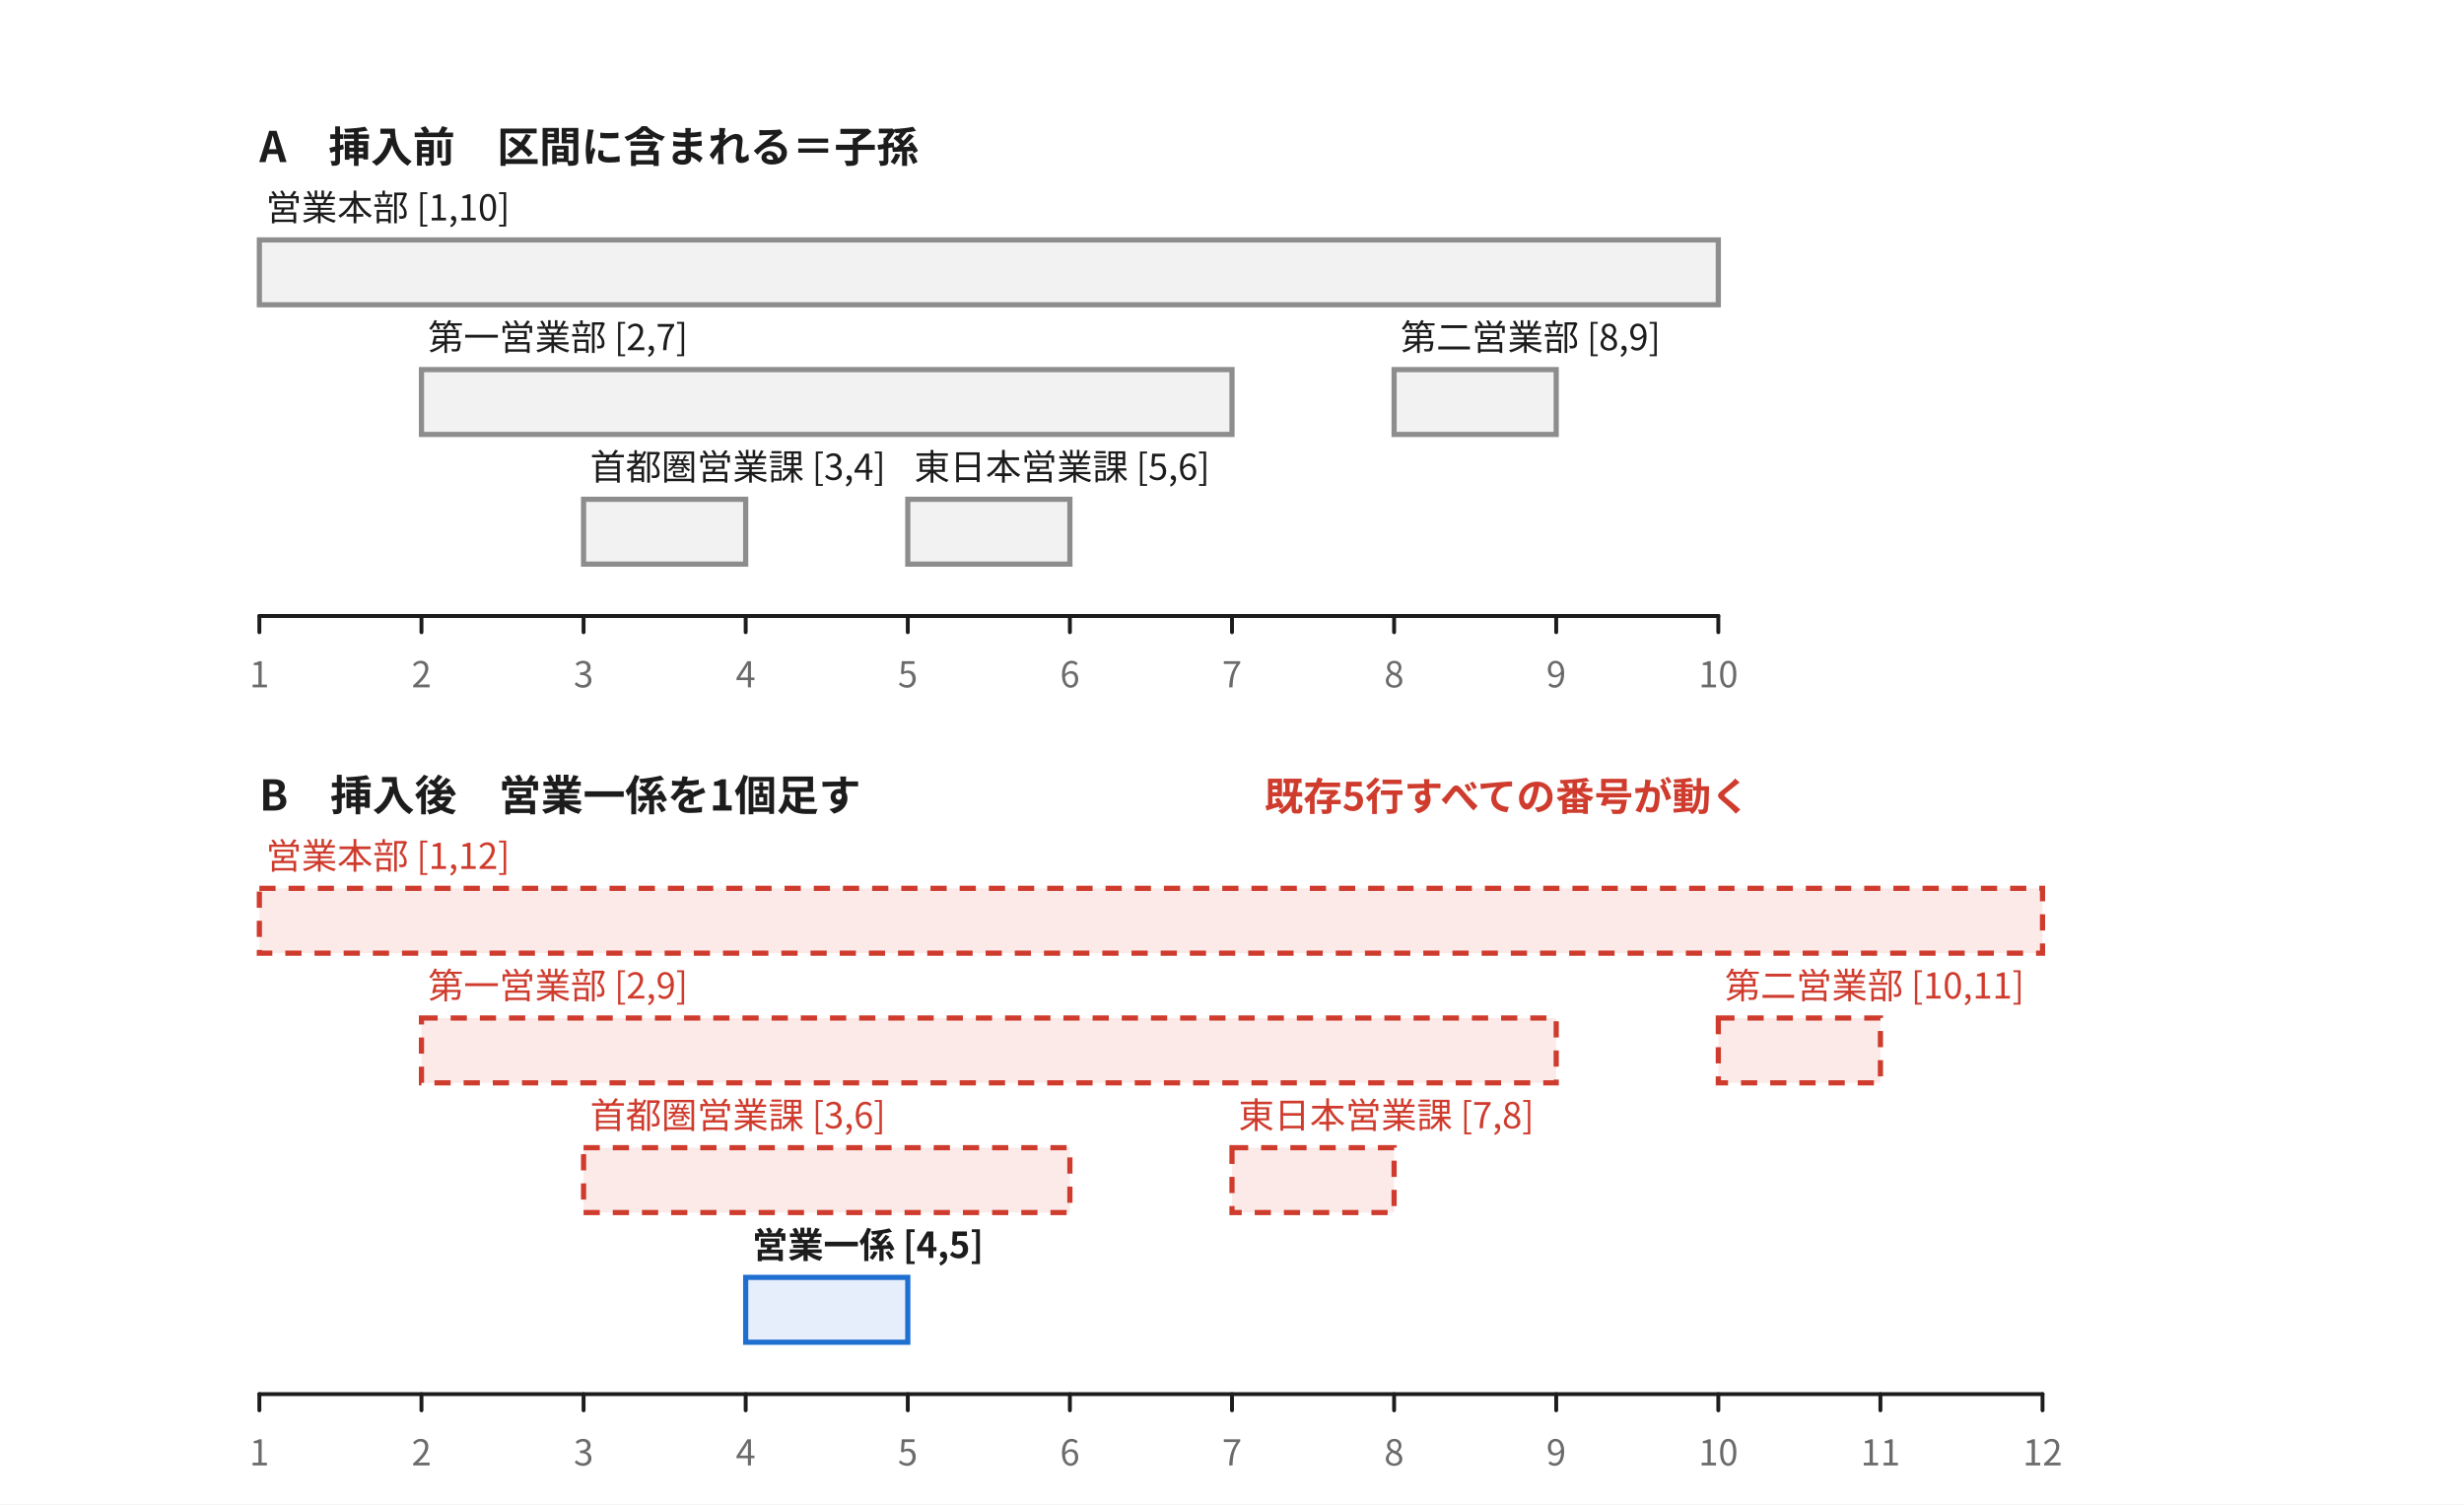
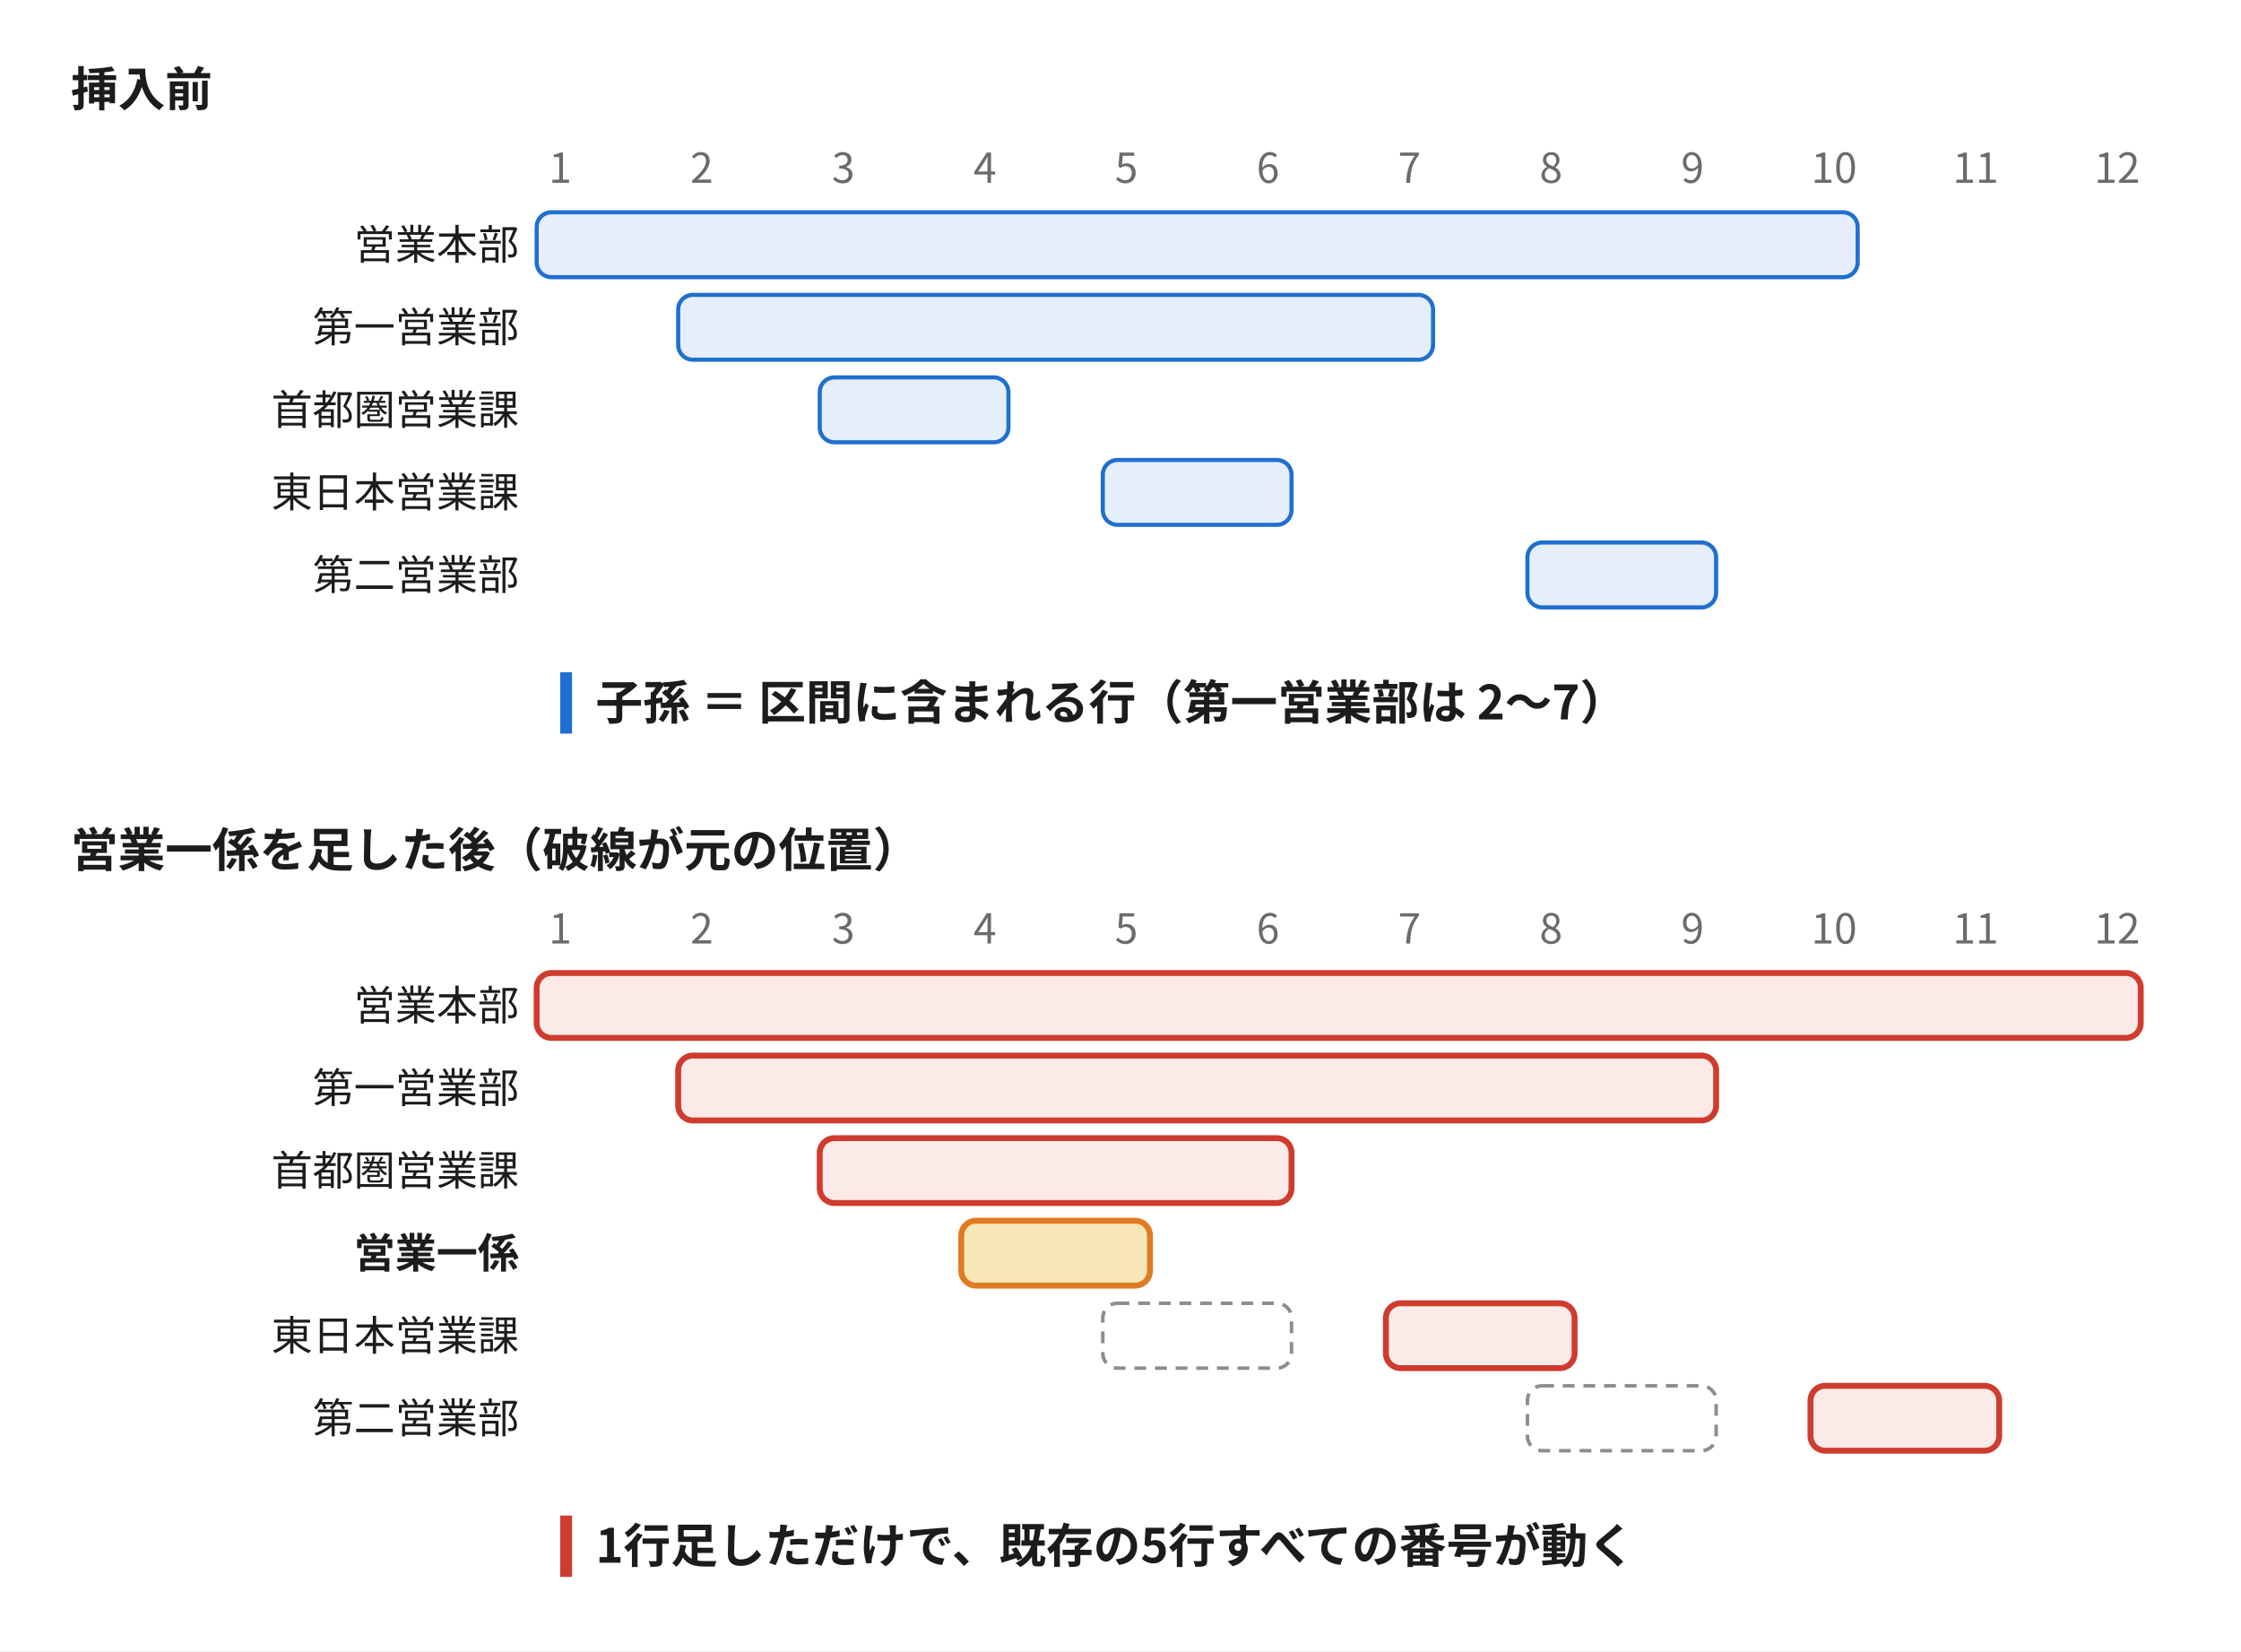
- <svg xmlns="http://www.w3.org/2000/svg" viewBox="0 0 760 464" role="img" aria-labelledby="title desc">
-   <rect x="0" y="0" width="760" height="464" fill="#ffffff" />
-   <text x="80" y="50" font-family="Noto Sans CJK JP, Hiragino Sans, Noto Sans JP, Yu Gothic, sans-serif" font-size="13" fill="#1c1c1c" text-anchor="start" font-weight="700">A　挿入前　区間に含まれる＝子孫</text>
-   <text x="82.0" y="68" font-family="Noto Sans CJK JP, Hiragino Sans, Noto Sans JP, Yu Gothic, sans-serif" font-size="11" fill="#1c1c1c" text-anchor="start" font-weight="400">営業本部 [1,10]</text>
-   <rect x="80.0" y="74" width="450.0" height="20" rx="0" fill="#f2f2f2" stroke="#8d8d8d" stroke-width="1.6" opacity="1" />
-   <text x="132.0" y="108" font-family="Noto Sans CJK JP, Hiragino Sans, Noto Sans JP, Yu Gothic, sans-serif" font-size="11" fill="#1c1c1c" text-anchor="start" font-weight="400">第一営業部 [2,7]</text>
-   <rect x="130.0" y="114" width="250.0" height="20" rx="0" fill="#f2f2f2" stroke="#8d8d8d" stroke-width="1.6" opacity="1" />
-   <text x="432.0" y="108" font-family="Noto Sans CJK JP, Hiragino Sans, Noto Sans JP, Yu Gothic, sans-serif" font-size="11" fill="#1c1c1c" text-anchor="start" font-weight="400">第二営業部 [8,9]</text>
-   <rect x="430.0" y="114" width="50.0" height="20" rx="0" fill="#f2f2f2" stroke="#8d8d8d" stroke-width="1.6" opacity="1" />
-   <text x="182.0" y="148" font-family="Noto Sans CJK JP, Hiragino Sans, Noto Sans JP, Yu Gothic, sans-serif" font-size="11" fill="#1c1c1c" text-anchor="start" font-weight="400">首都圏営業課 [3,4]</text>
-   <rect x="180.0" y="154" width="50.0" height="20" rx="0" fill="#f2f2f2" stroke="#8d8d8d" stroke-width="1.6" opacity="1" />
-   <text x="282.0" y="148" font-family="Noto Sans CJK JP, Hiragino Sans, Noto Sans JP, Yu Gothic, sans-serif" font-size="11" fill="#1c1c1c" text-anchor="start" font-weight="400">東日本営業課 [5,6]</text>
-   <rect x="280.0" y="154" width="50.0" height="20" rx="0" fill="#f2f2f2" stroke="#8d8d8d" stroke-width="1.6" opacity="1" />
-   <line x1="80.0" y1="190" x2="530.0" y2="190" stroke="#1c1c1c" stroke-width="1.2" stroke-linecap="round" opacity="1" />
-   <line x1="80.0" y1="190" x2="80.0" y2="195" stroke="#1c1c1c" stroke-width="1.2" stroke-linecap="round" opacity="1" />
-   <text x="80.0" y="212" font-family="Noto Sans CJK JP, Hiragino Sans, Noto Sans JP, Yu Gothic, sans-serif" font-size="11" fill="#6b6b6b" text-anchor="middle" font-weight="400">1</text>
-   <line x1="130.0" y1="190" x2="130.0" y2="195" stroke="#1c1c1c" stroke-width="1.2" stroke-linecap="round" opacity="1" />
-   <text x="130.0" y="212" font-family="Noto Sans CJK JP, Hiragino Sans, Noto Sans JP, Yu Gothic, sans-serif" font-size="11" fill="#6b6b6b" text-anchor="middle" font-weight="400">2</text>
-   <line x1="180.0" y1="190" x2="180.0" y2="195" stroke="#1c1c1c" stroke-width="1.2" stroke-linecap="round" opacity="1" />
-   <text x="180.0" y="212" font-family="Noto Sans CJK JP, Hiragino Sans, Noto Sans JP, Yu Gothic, sans-serif" font-size="11" fill="#6b6b6b" text-anchor="middle" font-weight="400">3</text>
-   <line x1="230.0" y1="190" x2="230.0" y2="195" stroke="#1c1c1c" stroke-width="1.2" stroke-linecap="round" opacity="1" />
-   <text x="230.0" y="212" font-family="Noto Sans CJK JP, Hiragino Sans, Noto Sans JP, Yu Gothic, sans-serif" font-size="11" fill="#6b6b6b" text-anchor="middle" font-weight="400">4</text>
-   <line x1="280.0" y1="190" x2="280.0" y2="195" stroke="#1c1c1c" stroke-width="1.2" stroke-linecap="round" opacity="1" />
-   <text x="280.0" y="212" font-family="Noto Sans CJK JP, Hiragino Sans, Noto Sans JP, Yu Gothic, sans-serif" font-size="11" fill="#6b6b6b" text-anchor="middle" font-weight="400">5</text>
-   <line x1="330.0" y1="190" x2="330.0" y2="195" stroke="#1c1c1c" stroke-width="1.2" stroke-linecap="round" opacity="1" />
-   <text x="330.0" y="212" font-family="Noto Sans CJK JP, Hiragino Sans, Noto Sans JP, Yu Gothic, sans-serif" font-size="11" fill="#6b6b6b" text-anchor="middle" font-weight="400">6</text>
-   <line x1="380.0" y1="190" x2="380.0" y2="195" stroke="#1c1c1c" stroke-width="1.2" stroke-linecap="round" opacity="1" />
-   <text x="380.0" y="212" font-family="Noto Sans CJK JP, Hiragino Sans, Noto Sans JP, Yu Gothic, sans-serif" font-size="11" fill="#6b6b6b" text-anchor="middle" font-weight="400">7</text>
-   <line x1="430.0" y1="190" x2="430.0" y2="195" stroke="#1c1c1c" stroke-width="1.2" stroke-linecap="round" opacity="1" />
-   <text x="430.0" y="212" font-family="Noto Sans CJK JP, Hiragino Sans, Noto Sans JP, Yu Gothic, sans-serif" font-size="11" fill="#6b6b6b" text-anchor="middle" font-weight="400">8</text>
-   <line x1="480.0" y1="190" x2="480.0" y2="195" stroke="#1c1c1c" stroke-width="1.2" stroke-linecap="round" opacity="1" />
-   <text x="480.0" y="212" font-family="Noto Sans CJK JP, Hiragino Sans, Noto Sans JP, Yu Gothic, sans-serif" font-size="11" fill="#6b6b6b" text-anchor="middle" font-weight="400">9</text>
-   <line x1="530.0" y1="190" x2="530.0" y2="195" stroke="#1c1c1c" stroke-width="1.2" stroke-linecap="round" opacity="1" />
-   <text x="530.0" y="212" font-family="Noto Sans CJK JP, Hiragino Sans, Noto Sans JP, Yu Gothic, sans-serif" font-size="11" fill="#6b6b6b" text-anchor="middle" font-weight="400">10</text>
-   <text x="80" y="250" font-family="Noto Sans CJK JP, Hiragino Sans, Noto Sans JP, Yu Gothic, sans-serif" font-size="13" fill="#1c1c1c" text-anchor="start" font-weight="700">B　挿入後　営業一係を1個足す</text>
-   <text x="390" y="250" font-family="Noto Sans CJK JP, Hiragino Sans, Noto Sans JP, Yu Gothic, sans-serif" font-size="12" fill="#cf3b2d" text-anchor="start" font-weight="700">既存5行すべての番号が動く</text>
-   <text x="82.0" y="268" font-family="Noto Sans CJK JP, Hiragino Sans, Noto Sans JP, Yu Gothic, sans-serif" font-size="11" fill="#cf3b2d" text-anchor="start" font-weight="400">営業本部 [1,12]</text>
-   <rect x="80.0" y="274" width="550.0" height="20" rx="0" fill="#fbeae8" stroke="#cf3b2d" stroke-width="1.6" opacity="1" stroke-dasharray="5 4" />
-   <text x="132.0" y="308" font-family="Noto Sans CJK JP, Hiragino Sans, Noto Sans JP, Yu Gothic, sans-serif" font-size="11" fill="#cf3b2d" text-anchor="start" font-weight="400">第一営業部 [2,9]</text>
-   <rect x="130.0" y="314" width="350.0" height="20" rx="0" fill="#fbeae8" stroke="#cf3b2d" stroke-width="1.6" opacity="1" stroke-dasharray="5 4" />
-   <text x="532.0" y="308" font-family="Noto Sans CJK JP, Hiragino Sans, Noto Sans JP, Yu Gothic, sans-serif" font-size="11" fill="#cf3b2d" text-anchor="start" font-weight="400">第二営業部 [10,11]</text>
-   <rect x="530.0" y="314" width="50.0" height="20" rx="0" fill="#fbeae8" stroke="#cf3b2d" stroke-width="1.6" opacity="1" stroke-dasharray="5 4" />
-   <text x="182.0" y="348" font-family="Noto Sans CJK JP, Hiragino Sans, Noto Sans JP, Yu Gothic, sans-serif" font-size="11" fill="#cf3b2d" text-anchor="start" font-weight="400">首都圏営業課 [3,6]</text>
-   <rect x="180.0" y="354" width="150.0" height="20" rx="0" fill="#fbeae8" stroke="#cf3b2d" stroke-width="1.6" opacity="1" stroke-dasharray="5 4" />
-   <text x="382.0" y="348" font-family="Noto Sans CJK JP, Hiragino Sans, Noto Sans JP, Yu Gothic, sans-serif" font-size="11" fill="#cf3b2d" text-anchor="start" font-weight="400">東日本営業課 [7,8]</text>
-   <rect x="380.0" y="354" width="50.0" height="20" rx="0" fill="#fbeae8" stroke="#cf3b2d" stroke-width="1.6" opacity="1" stroke-dasharray="5 4" />
-   <text x="232.0" y="388" font-family="Noto Sans CJK JP, Hiragino Sans, Noto Sans JP, Yu Gothic, sans-serif" font-size="11" fill="#1c1c1c" text-anchor="start" font-weight="700">営業一係 [4,5]</text>
-   <rect x="230.0" y="394" width="50.0" height="20" rx="0" fill="#e6eefb" stroke="#1f6fd0" stroke-width="1.6" opacity="1" />
-   <line x1="80.0" y1="430" x2="630.0" y2="430" stroke="#1c1c1c" stroke-width="1.2" stroke-linecap="round" opacity="1" />
-   <line x1="80.0" y1="430" x2="80.0" y2="435" stroke="#1c1c1c" stroke-width="1.2" stroke-linecap="round" opacity="1" />
-   <text x="80.0" y="452" font-family="Noto Sans CJK JP, Hiragino Sans, Noto Sans JP, Yu Gothic, sans-serif" font-size="11" fill="#6b6b6b" text-anchor="middle" font-weight="400">1</text>
-   <line x1="130.0" y1="430" x2="130.0" y2="435" stroke="#1c1c1c" stroke-width="1.2" stroke-linecap="round" opacity="1" />
-   <text x="130.0" y="452" font-family="Noto Sans CJK JP, Hiragino Sans, Noto Sans JP, Yu Gothic, sans-serif" font-size="11" fill="#6b6b6b" text-anchor="middle" font-weight="400">2</text>
-   <line x1="180.0" y1="430" x2="180.0" y2="435" stroke="#1c1c1c" stroke-width="1.2" stroke-linecap="round" opacity="1" />
-   <text x="180.0" y="452" font-family="Noto Sans CJK JP, Hiragino Sans, Noto Sans JP, Yu Gothic, sans-serif" font-size="11" fill="#6b6b6b" text-anchor="middle" font-weight="400">3</text>
-   <line x1="230.0" y1="430" x2="230.0" y2="435" stroke="#1c1c1c" stroke-width="1.2" stroke-linecap="round" opacity="1" />
-   <text x="230.0" y="452" font-family="Noto Sans CJK JP, Hiragino Sans, Noto Sans JP, Yu Gothic, sans-serif" font-size="11" fill="#6b6b6b" text-anchor="middle" font-weight="400">4</text>
-   <line x1="280.0" y1="430" x2="280.0" y2="435" stroke="#1c1c1c" stroke-width="1.2" stroke-linecap="round" opacity="1" />
-   <text x="280.0" y="452" font-family="Noto Sans CJK JP, Hiragino Sans, Noto Sans JP, Yu Gothic, sans-serif" font-size="11" fill="#6b6b6b" text-anchor="middle" font-weight="400">5</text>
-   <line x1="330.0" y1="430" x2="330.0" y2="435" stroke="#1c1c1c" stroke-width="1.2" stroke-linecap="round" opacity="1" />
-   <text x="330.0" y="452" font-family="Noto Sans CJK JP, Hiragino Sans, Noto Sans JP, Yu Gothic, sans-serif" font-size="11" fill="#6b6b6b" text-anchor="middle" font-weight="400">6</text>
-   <line x1="380.0" y1="430" x2="380.0" y2="435" stroke="#1c1c1c" stroke-width="1.2" stroke-linecap="round" opacity="1" />
-   <text x="380.0" y="452" font-family="Noto Sans CJK JP, Hiragino Sans, Noto Sans JP, Yu Gothic, sans-serif" font-size="11" fill="#6b6b6b" text-anchor="middle" font-weight="400">7</text>
-   <line x1="430.0" y1="430" x2="430.0" y2="435" stroke="#1c1c1c" stroke-width="1.2" stroke-linecap="round" opacity="1" />
-   <text x="430.0" y="452" font-family="Noto Sans CJK JP, Hiragino Sans, Noto Sans JP, Yu Gothic, sans-serif" font-size="11" fill="#6b6b6b" text-anchor="middle" font-weight="400">8</text>
-   <line x1="480.0" y1="430" x2="480.0" y2="435" stroke="#1c1c1c" stroke-width="1.2" stroke-linecap="round" opacity="1" />
-   <text x="480.0" y="452" font-family="Noto Sans CJK JP, Hiragino Sans, Noto Sans JP, Yu Gothic, sans-serif" font-size="11" fill="#6b6b6b" text-anchor="middle" font-weight="400">9</text>
-   <line x1="530.0" y1="430" x2="530.0" y2="435" stroke="#1c1c1c" stroke-width="1.2" stroke-linecap="round" opacity="1" />
-   <text x="530.0" y="452" font-family="Noto Sans CJK JP, Hiragino Sans, Noto Sans JP, Yu Gothic, sans-serif" font-size="11" fill="#6b6b6b" text-anchor="middle" font-weight="400">10</text>
-   <line x1="580.0" y1="430" x2="580.0" y2="435" stroke="#1c1c1c" stroke-width="1.2" stroke-linecap="round" opacity="1" />
-   <text x="580.0" y="452" font-family="Noto Sans CJK JP, Hiragino Sans, Noto Sans JP, Yu Gothic, sans-serif" font-size="11" fill="#6b6b6b" text-anchor="middle" font-weight="400">11</text>
-   <line x1="630.0" y1="430" x2="630.0" y2="435" stroke="#1c1c1c" stroke-width="1.2" stroke-linecap="round" opacity="1" />
-   <text x="630.0" y="452" font-family="Noto Sans CJK JP, Hiragino Sans, Noto Sans JP, Yu Gothic, sans-serif" font-size="11" fill="#6b6b6b" text-anchor="middle" font-weight="400">12</text>
+ <svg xmlns="http://www.w3.org/2000/svg" viewBox="0 0 760 560" role="img" aria-labelledby="title">
+   <rect x="0" y="0" width="760" height="560" fill="#ffffff" />
+   <text x="24" y="36" font-family="Noto Sans CJK JP, Hiragino Sans, Yu Gothic, sans-serif" font-size="16" text-anchor="start" font-weight="700" fill="#1c1c1c">挿入前</text>
+   <text x="190" y="62" font-family="Noto Sans CJK JP, Hiragino Sans, Yu Gothic, sans-serif" font-size="14" text-anchor="middle" fill="#6b6b6b">1</text>
+   <text x="238" y="62" font-family="Noto Sans CJK JP, Hiragino Sans, Yu Gothic, sans-serif" font-size="14" text-anchor="middle" fill="#6b6b6b">2</text>
+   <text x="286" y="62" font-family="Noto Sans CJK JP, Hiragino Sans, Yu Gothic, sans-serif" font-size="14" text-anchor="middle" fill="#6b6b6b">3</text>
+   <text x="334" y="62" font-family="Noto Sans CJK JP, Hiragino Sans, Yu Gothic, sans-serif" font-size="14" text-anchor="middle" fill="#6b6b6b">4</text>
+   <text x="382" y="62" font-family="Noto Sans CJK JP, Hiragino Sans, Yu Gothic, sans-serif" font-size="14" text-anchor="middle" fill="#6b6b6b">5</text>
+   <text x="430" y="62" font-family="Noto Sans CJK JP, Hiragino Sans, Yu Gothic, sans-serif" font-size="14" text-anchor="middle" fill="#6b6b6b">6</text>
+   <text x="478" y="62" font-family="Noto Sans CJK JP, Hiragino Sans, Yu Gothic, sans-serif" font-size="14" text-anchor="middle" fill="#6b6b6b">7</text>
+   <text x="526" y="62" font-family="Noto Sans CJK JP, Hiragino Sans, Yu Gothic, sans-serif" font-size="14" text-anchor="middle" fill="#6b6b6b">8</text>
+   <text x="574" y="62" font-family="Noto Sans CJK JP, Hiragino Sans, Yu Gothic, sans-serif" font-size="14" text-anchor="middle" fill="#6b6b6b">9</text>
+   <text x="622" y="62" font-family="Noto Sans CJK JP, Hiragino Sans, Yu Gothic, sans-serif" font-size="14" text-anchor="middle" fill="#6b6b6b">10</text>
+   <text x="670" y="62" font-family="Noto Sans CJK JP, Hiragino Sans, Yu Gothic, sans-serif" font-size="14" text-anchor="middle" fill="#6b6b6b">11</text>
+   <text x="718" y="62" font-family="Noto Sans CJK JP, Hiragino Sans, Yu Gothic, sans-serif" font-size="14" text-anchor="middle" fill="#6b6b6b">12</text>
+   <rect x="182" y="72" width="448" height="22" rx="5" fill="#e6eefb" stroke="#1f6fd0" stroke-width="1.4" />
+   <text x="176" y="88" font-family="Noto Sans CJK JP, Hiragino Sans, Yu Gothic, sans-serif" font-size="14" text-anchor="end" fill="#1c1c1c">営業本部</text>
+   <rect x="230" y="100" width="256" height="22" rx="5" fill="#e6eefb" stroke="#1f6fd0" stroke-width="1.4" />
+   <text x="176" y="116" font-family="Noto Sans CJK JP, Hiragino Sans, Yu Gothic, sans-serif" font-size="14" text-anchor="end" fill="#1c1c1c">　第一営業部</text>
+   <rect x="278" y="128" width="64" height="22" rx="5" fill="#e6eefb" stroke="#1f6fd0" stroke-width="1.4" />
+   <text x="176" y="144" font-family="Noto Sans CJK JP, Hiragino Sans, Yu Gothic, sans-serif" font-size="14" text-anchor="end" fill="#1c1c1c">　　首都圏営業課</text>
+   <rect x="374" y="156" width="64" height="22" rx="5" fill="#e6eefb" stroke="#1f6fd0" stroke-width="1.4" />
+   <text x="176" y="172" font-family="Noto Sans CJK JP, Hiragino Sans, Yu Gothic, sans-serif" font-size="14" text-anchor="end" fill="#1c1c1c">　　東日本営業課</text>
+   <rect x="518" y="184" width="64" height="22" rx="5" fill="#e6eefb" stroke="#1f6fd0" stroke-width="1.4" />
+   <text x="176" y="200" font-family="Noto Sans CJK JP, Hiragino Sans, Yu Gothic, sans-serif" font-size="14" text-anchor="end" fill="#1c1c1c">　第二営業部</text>
+   <rect x="190" y="228" width="4" height="20.8" fill="#1f6fd0" stroke="none" stroke-width="1.2" />
+   <text x="202" y="244" font-family="Noto Sans CJK JP, Hiragino Sans, Yu Gothic, sans-serif" font-size="16" text-anchor="start" font-weight="700" fill="#1c1c1c">子孫 ＝ 区間に含まれる行（第一営業部は 2〜7）</text>
+   <text x="24" y="294" font-family="Noto Sans CJK JP, Hiragino Sans, Yu Gothic, sans-serif" font-size="16" text-anchor="start" font-weight="700" fill="#1c1c1c">営業一係を足した後（破線が元の位置）</text>
+   <text x="190" y="320" font-family="Noto Sans CJK JP, Hiragino Sans, Yu Gothic, sans-serif" font-size="14" text-anchor="middle" fill="#6b6b6b">1</text>
+   <text x="238" y="320" font-family="Noto Sans CJK JP, Hiragino Sans, Yu Gothic, sans-serif" font-size="14" text-anchor="middle" fill="#6b6b6b">2</text>
+   <text x="286" y="320" font-family="Noto Sans CJK JP, Hiragino Sans, Yu Gothic, sans-serif" font-size="14" text-anchor="middle" fill="#6b6b6b">3</text>
+   <text x="334" y="320" font-family="Noto Sans CJK JP, Hiragino Sans, Yu Gothic, sans-serif" font-size="14" text-anchor="middle" fill="#6b6b6b">4</text>
+   <text x="382" y="320" font-family="Noto Sans CJK JP, Hiragino Sans, Yu Gothic, sans-serif" font-size="14" text-anchor="middle" fill="#6b6b6b">5</text>
+   <text x="430" y="320" font-family="Noto Sans CJK JP, Hiragino Sans, Yu Gothic, sans-serif" font-size="14" text-anchor="middle" fill="#6b6b6b">6</text>
+   <text x="478" y="320" font-family="Noto Sans CJK JP, Hiragino Sans, Yu Gothic, sans-serif" font-size="14" text-anchor="middle" fill="#6b6b6b">7</text>
+   <text x="526" y="320" font-family="Noto Sans CJK JP, Hiragino Sans, Yu Gothic, sans-serif" font-size="14" text-anchor="middle" fill="#6b6b6b">8</text>
+   <text x="574" y="320" font-family="Noto Sans CJK JP, Hiragino Sans, Yu Gothic, sans-serif" font-size="14" text-anchor="middle" fill="#6b6b6b">9</text>
+   <text x="622" y="320" font-family="Noto Sans CJK JP, Hiragino Sans, Yu Gothic, sans-serif" font-size="14" text-anchor="middle" fill="#6b6b6b">10</text>
+   <text x="670" y="320" font-family="Noto Sans CJK JP, Hiragino Sans, Yu Gothic, sans-serif" font-size="14" text-anchor="middle" fill="#6b6b6b">11</text>
+   <text x="718" y="320" font-family="Noto Sans CJK JP, Hiragino Sans, Yu Gothic, sans-serif" font-size="14" text-anchor="middle" fill="#6b6b6b">12</text>
+   <rect x="182" y="330" width="448" height="22" rx="5" fill="none" stroke="#8d8d8d" stroke-width="1.2" stroke-dasharray="4 3" />
+   <rect x="182" y="330" width="544" height="22" rx="5" fill="#fbeae8" stroke="#cf3b2d" stroke-width="2" />
+   <text x="176" y="346" font-family="Noto Sans CJK JP, Hiragino Sans, Yu Gothic, sans-serif" font-size="14" text-anchor="end" fill="#1c1c1c">営業本部</text>
+   <rect x="230" y="358" width="256" height="22" rx="5" fill="none" stroke="#8d8d8d" stroke-width="1.2" stroke-dasharray="4 3" />
+   <rect x="230" y="358" width="352" height="22" rx="5" fill="#fbeae8" stroke="#cf3b2d" stroke-width="2" />
+   <text x="176" y="374" font-family="Noto Sans CJK JP, Hiragino Sans, Yu Gothic, sans-serif" font-size="14" text-anchor="end" fill="#1c1c1c">　第一営業部</text>
+   <rect x="278" y="386" width="64" height="22" rx="5" fill="none" stroke="#8d8d8d" stroke-width="1.2" stroke-dasharray="4 3" />
+   <rect x="278" y="386" width="160" height="22" rx="5" fill="#fbeae8" stroke="#cf3b2d" stroke-width="2" />
+   <text x="176" y="402" font-family="Noto Sans CJK JP, Hiragino Sans, Yu Gothic, sans-serif" font-size="14" text-anchor="end" fill="#1c1c1c">　　首都圏営業課</text>
+   <rect x="326" y="414" width="64" height="22" rx="5" fill="#f6e6b8" stroke="#e07b1f" stroke-width="2" />
+   <text x="176" y="430" font-family="Noto Sans CJK JP, Hiragino Sans, Yu Gothic, sans-serif" font-size="14" text-anchor="end" font-weight="700" fill="#1c1c1c">　　　営業一係</text>
+   <rect x="374" y="442" width="64" height="22" rx="5" fill="none" stroke="#8d8d8d" stroke-width="1.2" stroke-dasharray="4 3" />
+   <rect x="470" y="442" width="64" height="22" rx="5" fill="#fbeae8" stroke="#cf3b2d" stroke-width="2" />
+   <text x="176" y="458" font-family="Noto Sans CJK JP, Hiragino Sans, Yu Gothic, sans-serif" font-size="14" text-anchor="end" fill="#1c1c1c">　　東日本営業課</text>
+   <rect x="518" y="470" width="64" height="22" rx="5" fill="none" stroke="#8d8d8d" stroke-width="1.2" stroke-dasharray="4 3" />
+   <rect x="614" y="470" width="64" height="22" rx="5" fill="#fbeae8" stroke="#cf3b2d" stroke-width="2" />
+   <text x="176" y="486" font-family="Noto Sans CJK JP, Hiragino Sans, Yu Gothic, sans-serif" font-size="14" text-anchor="end" fill="#1c1c1c">　第二営業部</text>
+   <rect x="190" y="514" width="4" height="20.8" fill="#cf3b2d" stroke="none" stroke-width="1.2" />
+   <text x="202" y="530" font-family="Noto Sans CJK JP, Hiragino Sans, Yu Gothic, sans-serif" font-size="16" text-anchor="start" font-weight="700" fill="#1c1c1c">1行足しただけで、既存の5行すべての番号が動く</text>
</svg>
